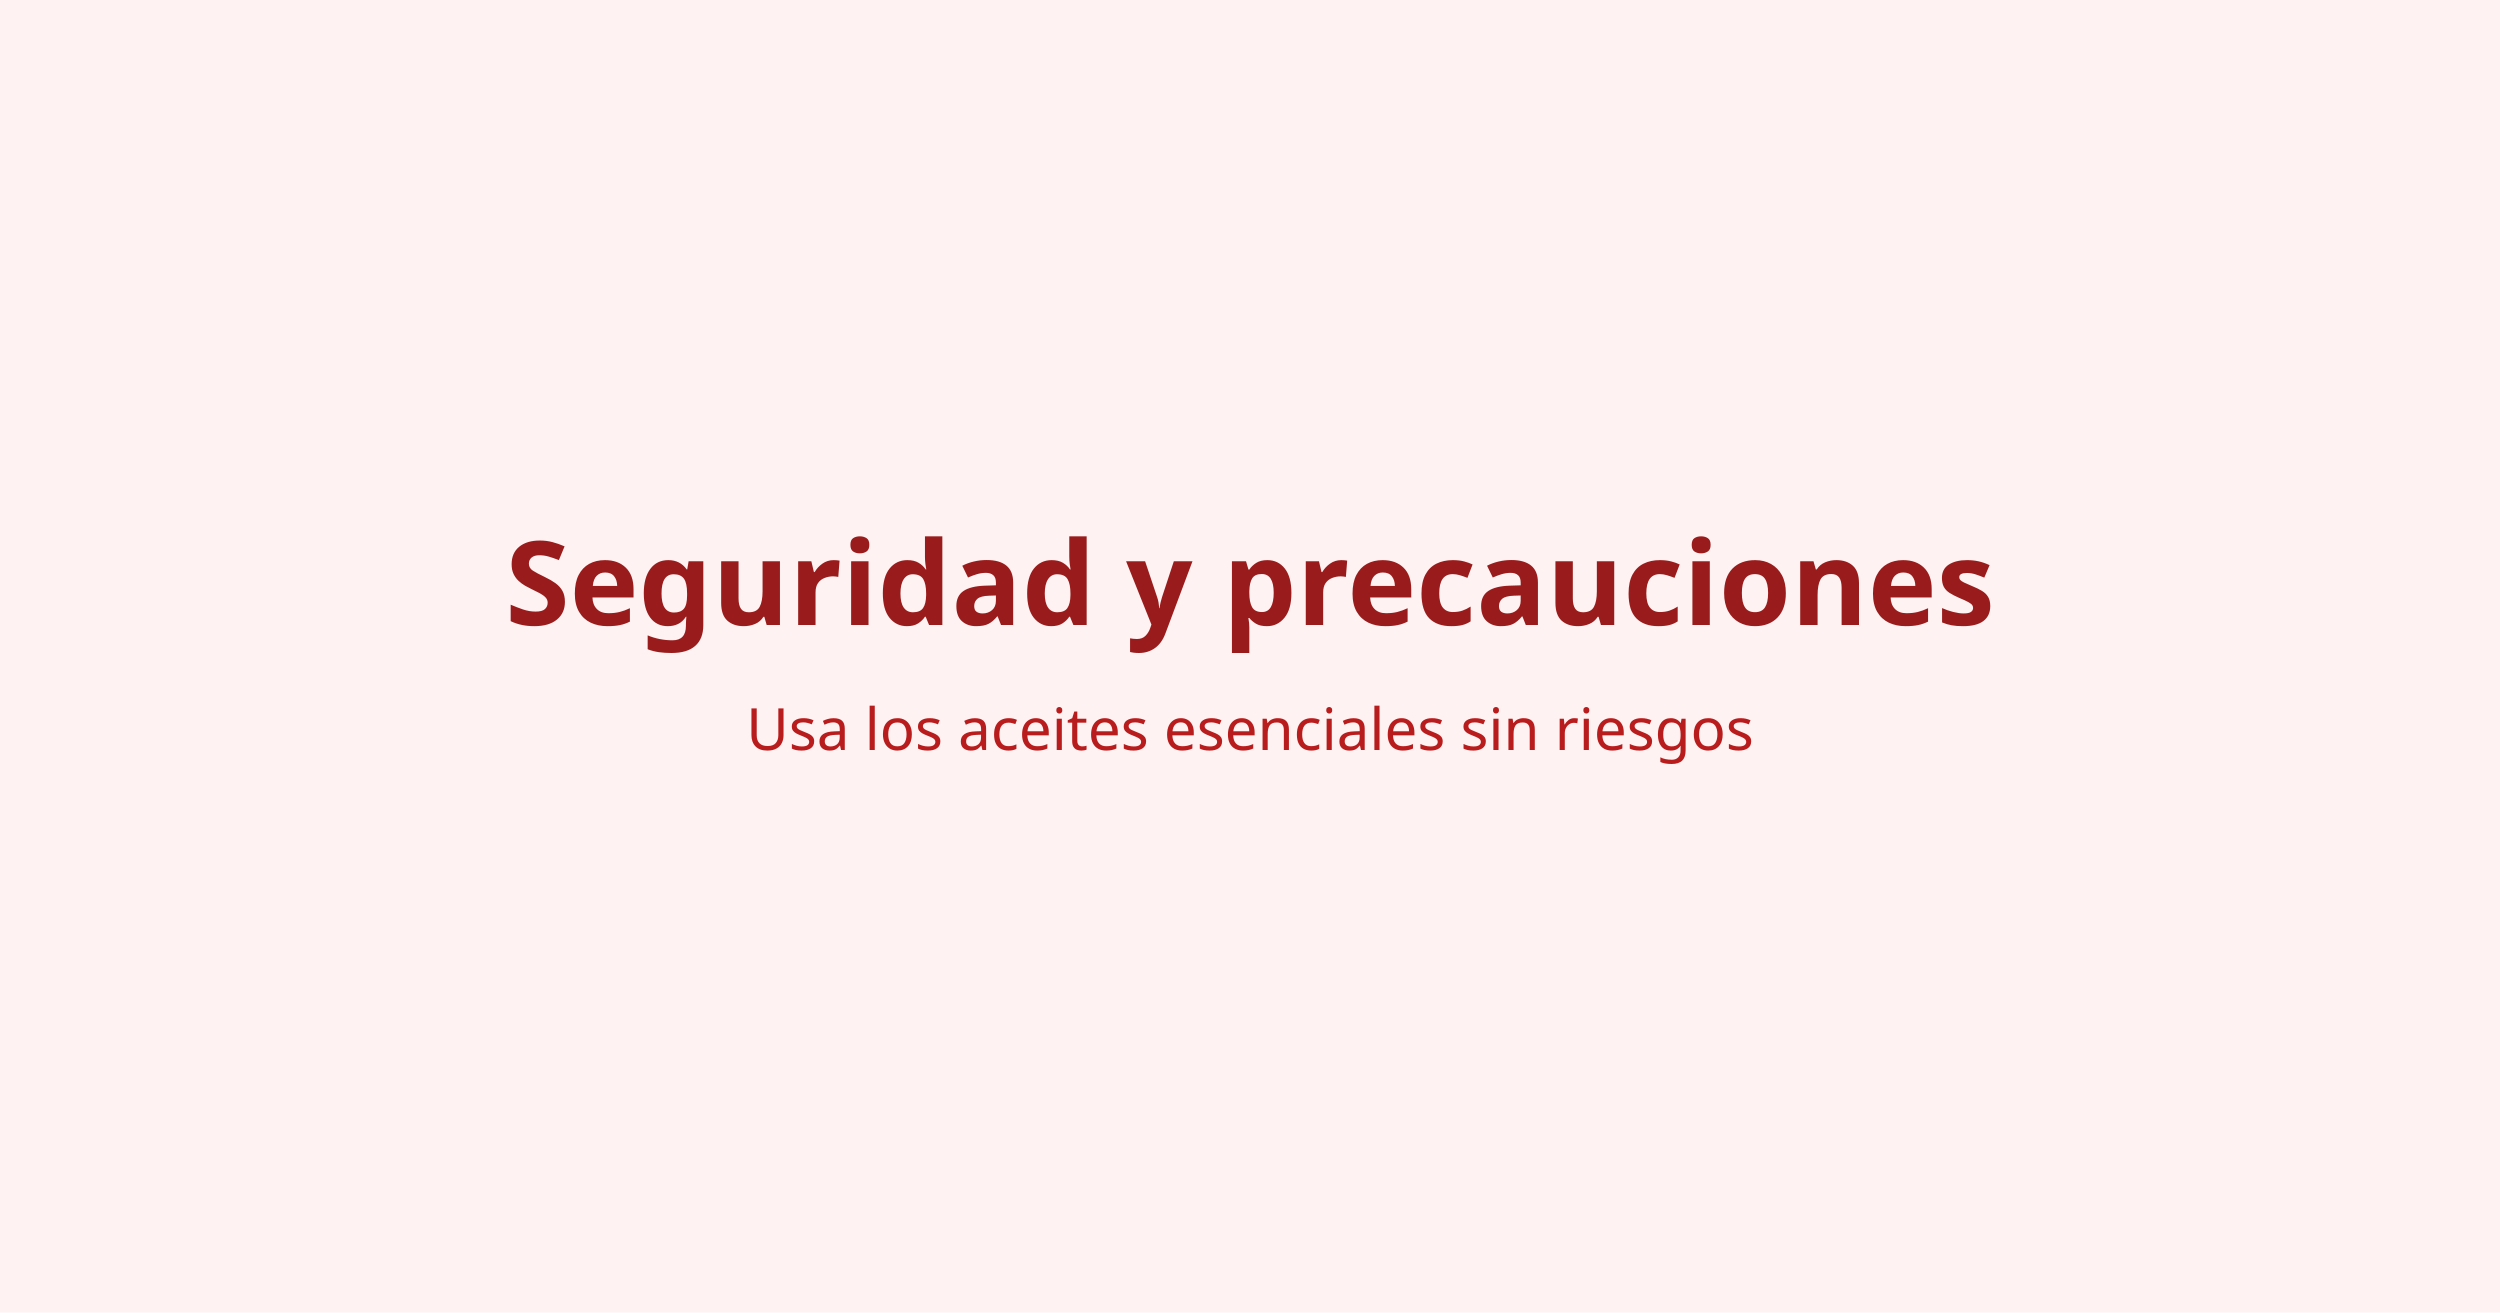
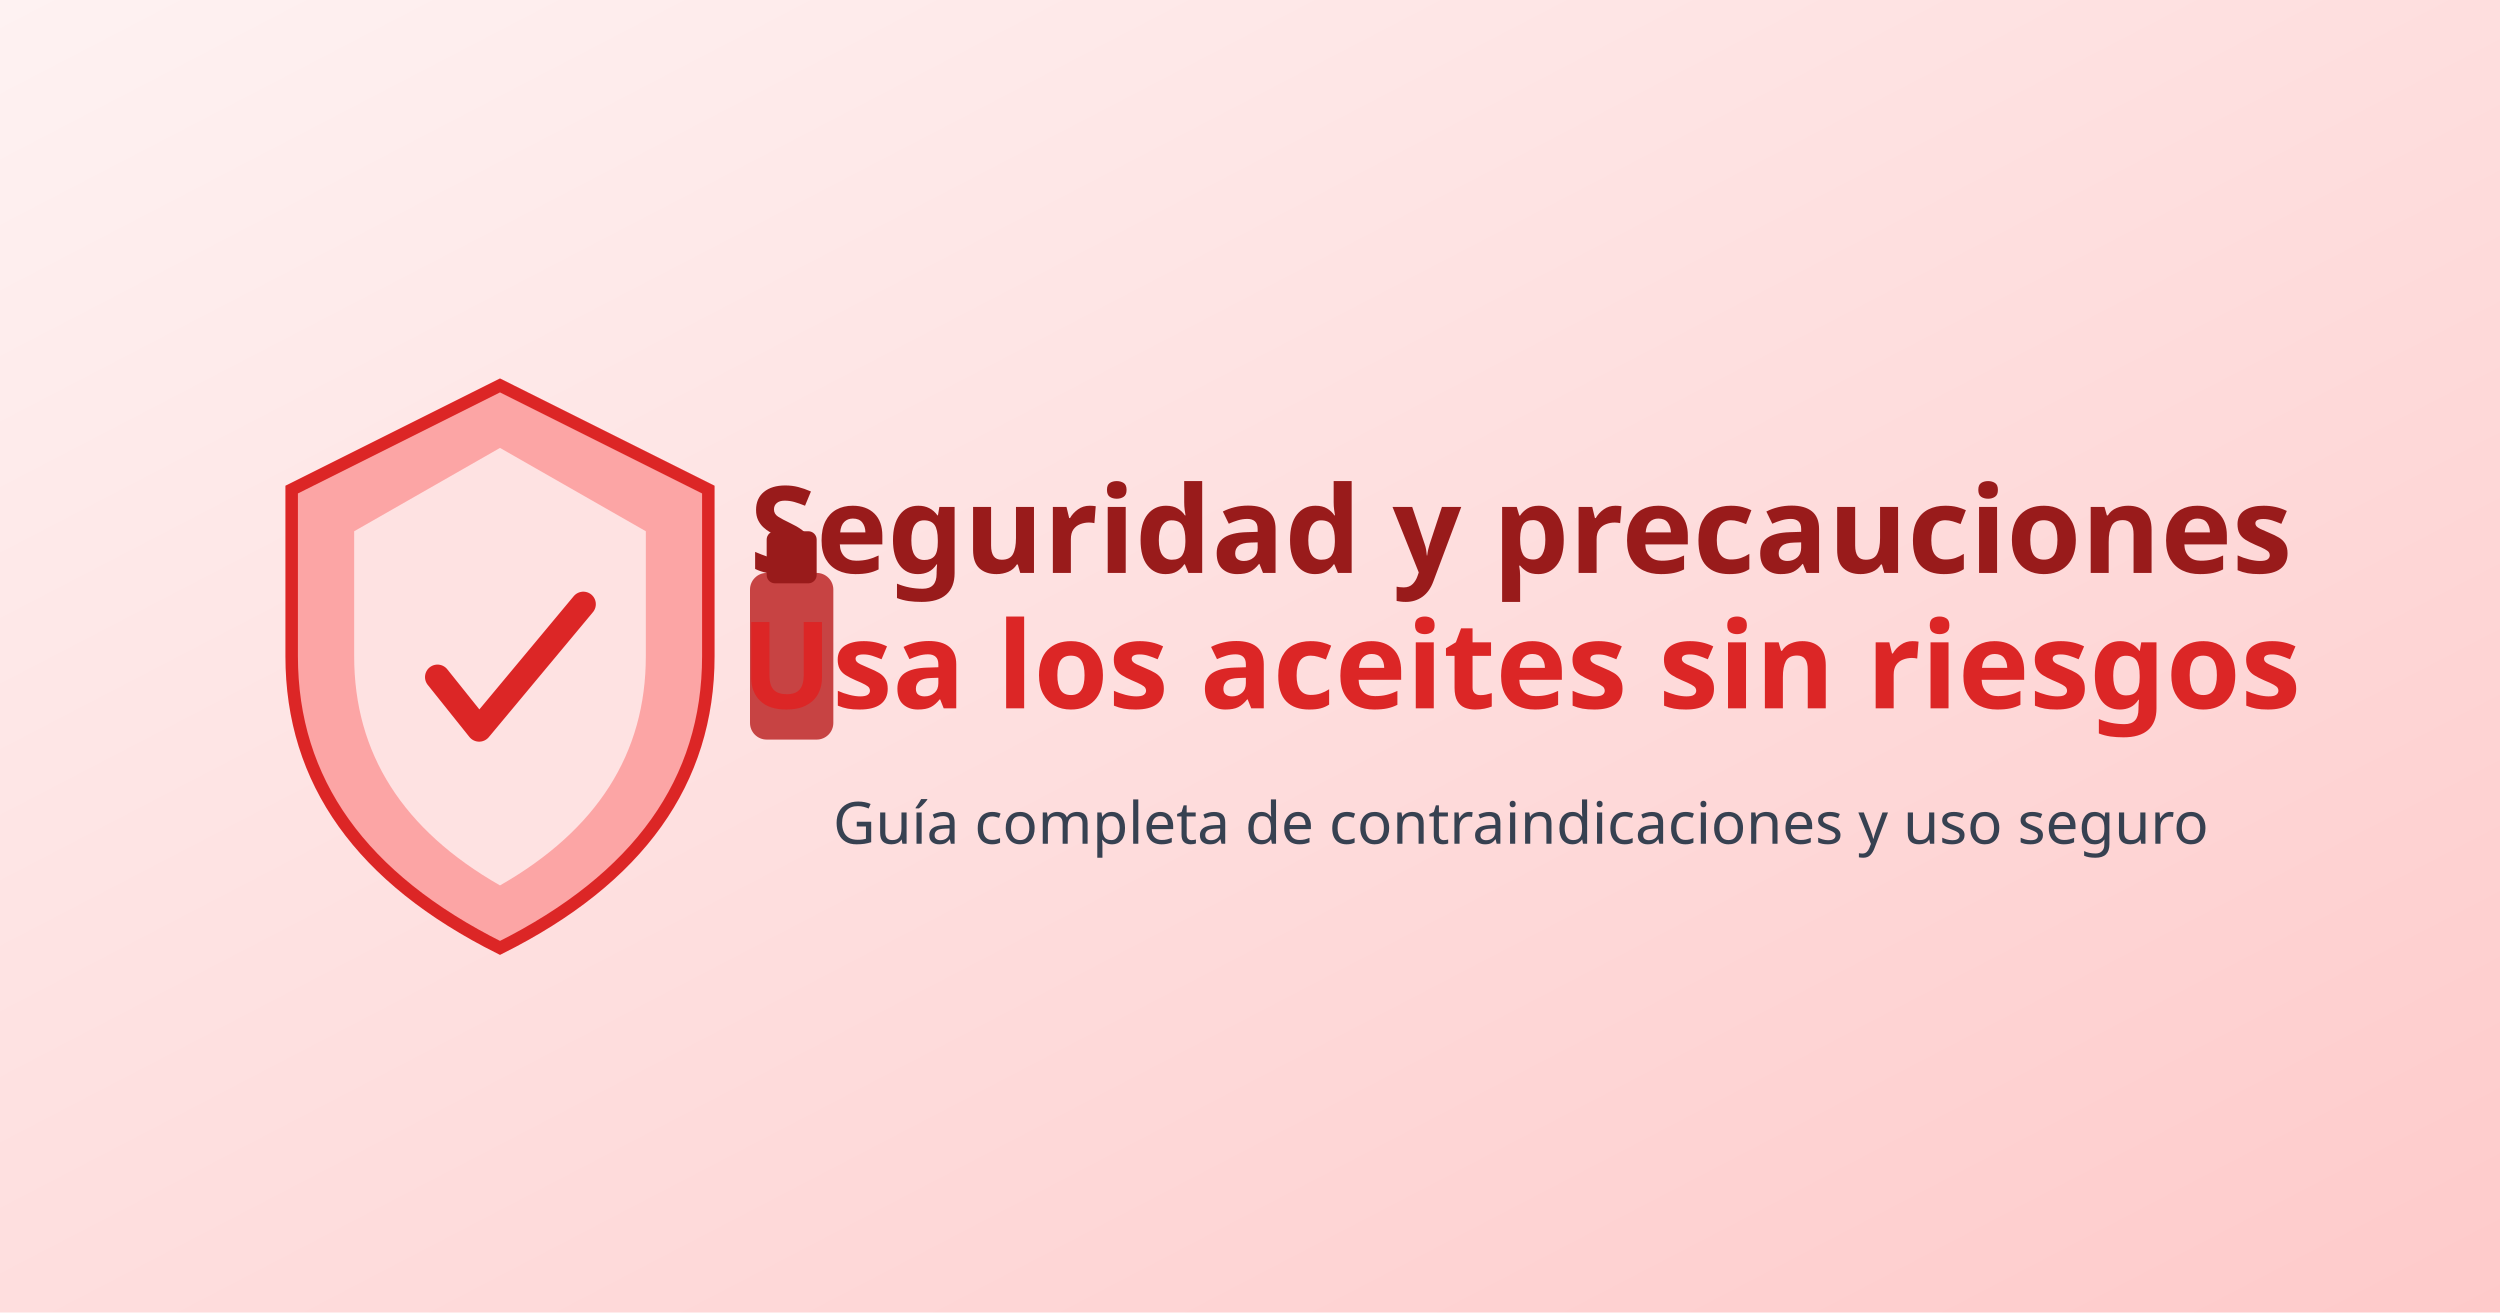
<svg xmlns="http://www.w3.org/2000/svg" width="1200" height="630" viewBox="0 0 1200 630">
-   <rect width="1200" height="630" fill="#fef2f2" />
-   <text x="600" y="300" text-anchor="middle" font-family="sans-serif" font-size="56" fill="#991b1b" font-weight="bold">Seguridad y precauciones</text>
-   <text x="600" y="360" text-anchor="middle" font-family="sans-serif" font-size="28" fill="#b91c1c">Usa los aceites esenciales sin riesgos</text>
+   <defs>
+     <linearGradient id="s1" x1="0%" y1="0%" x2="100%" y2="100%">
+       <stop offset="0%" stop-color="#fef2f2" />
+       <stop offset="100%" stop-color="#fecaca" />
+     </linearGradient>
+   </defs>
+   <rect width="1200" height="630" fill="url(#s1)" />
+   <g transform="translate(240,315)">
+     <path d="M0,-130 L100,-80 L100,0 Q100,90 0,140 Q-100,90 -100,0 L-100,-80 Z" fill="#fca5a5" stroke="#dc2626" stroke-width="6" />
+     <path d="M0,-100 L70,-60 L70,0 Q70,70 0,110 Q-70,70 -70,0 L-70,-60 Z" fill="#fee2e2" />
+     <path d="M-30,10 L-10,35 L40,-25" fill="none" stroke="#dc2626" stroke-width="12" stroke-linecap="round" stroke-linejoin="round" />
+     <rect x="120" y="-40" width="40" height="80" rx="8" fill="#b91c1c" opacity="0.8" />
+     <rect x="128" y="-60" width="24" height="25" rx="4" fill="#991b1b" />
+   </g>
+   <text x="730" y="275" text-anchor="middle" font-family="system-ui, sans-serif" font-size="58" fill="#991b1b" font-weight="800">Seguridad y precauciones</text>
+   <text x="730" y="340" text-anchor="middle" font-family="system-ui, sans-serif" font-size="58" fill="#dc2626" font-weight="800">Usa los aceites sin riesgos</text>
+   <text x="730" y="405" text-anchor="middle" font-family="system-ui, sans-serif" font-size="28" fill="#374151">Guía completa de contraindicaciones y uso seguro</text>
</svg>
